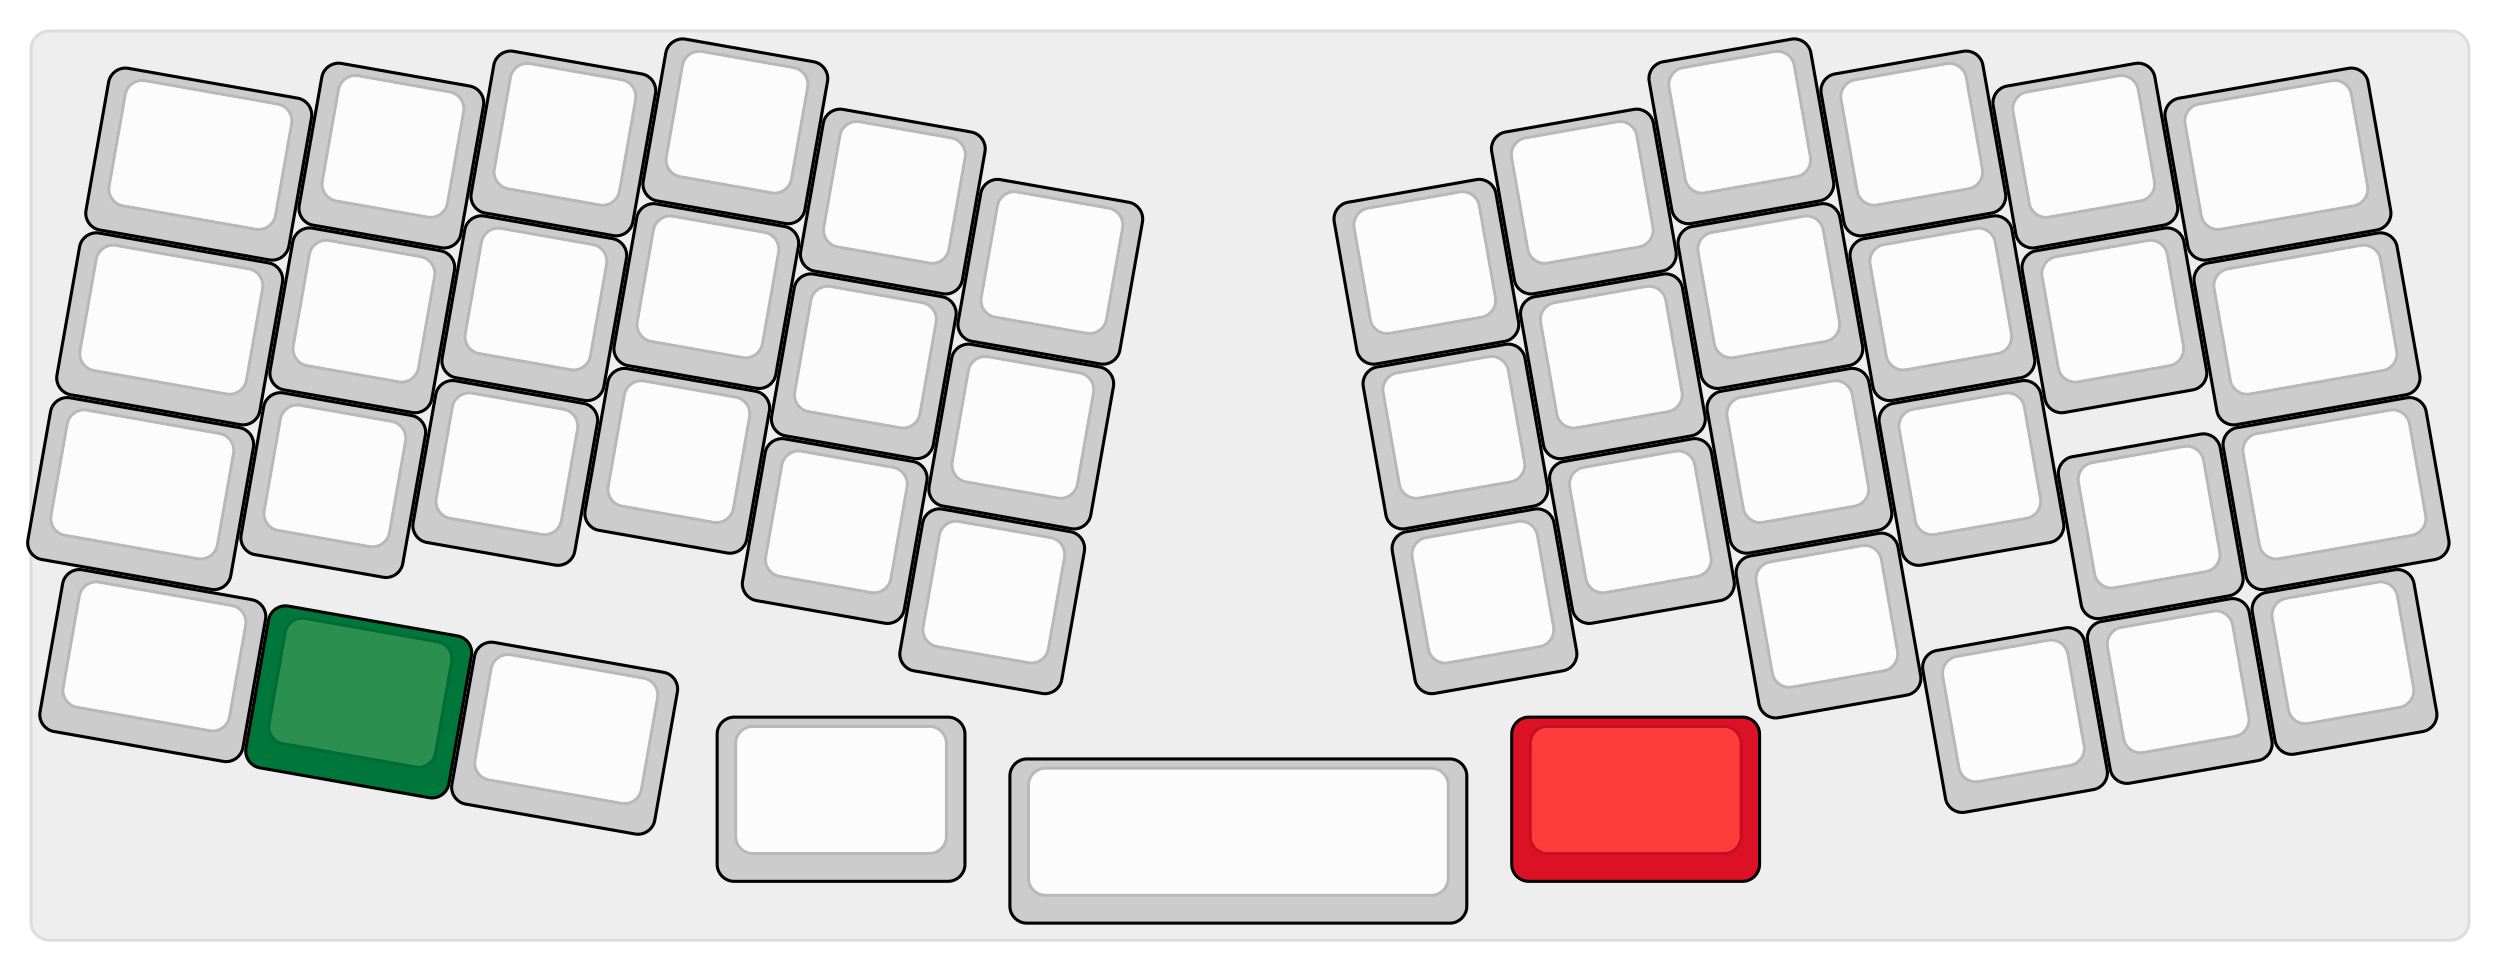
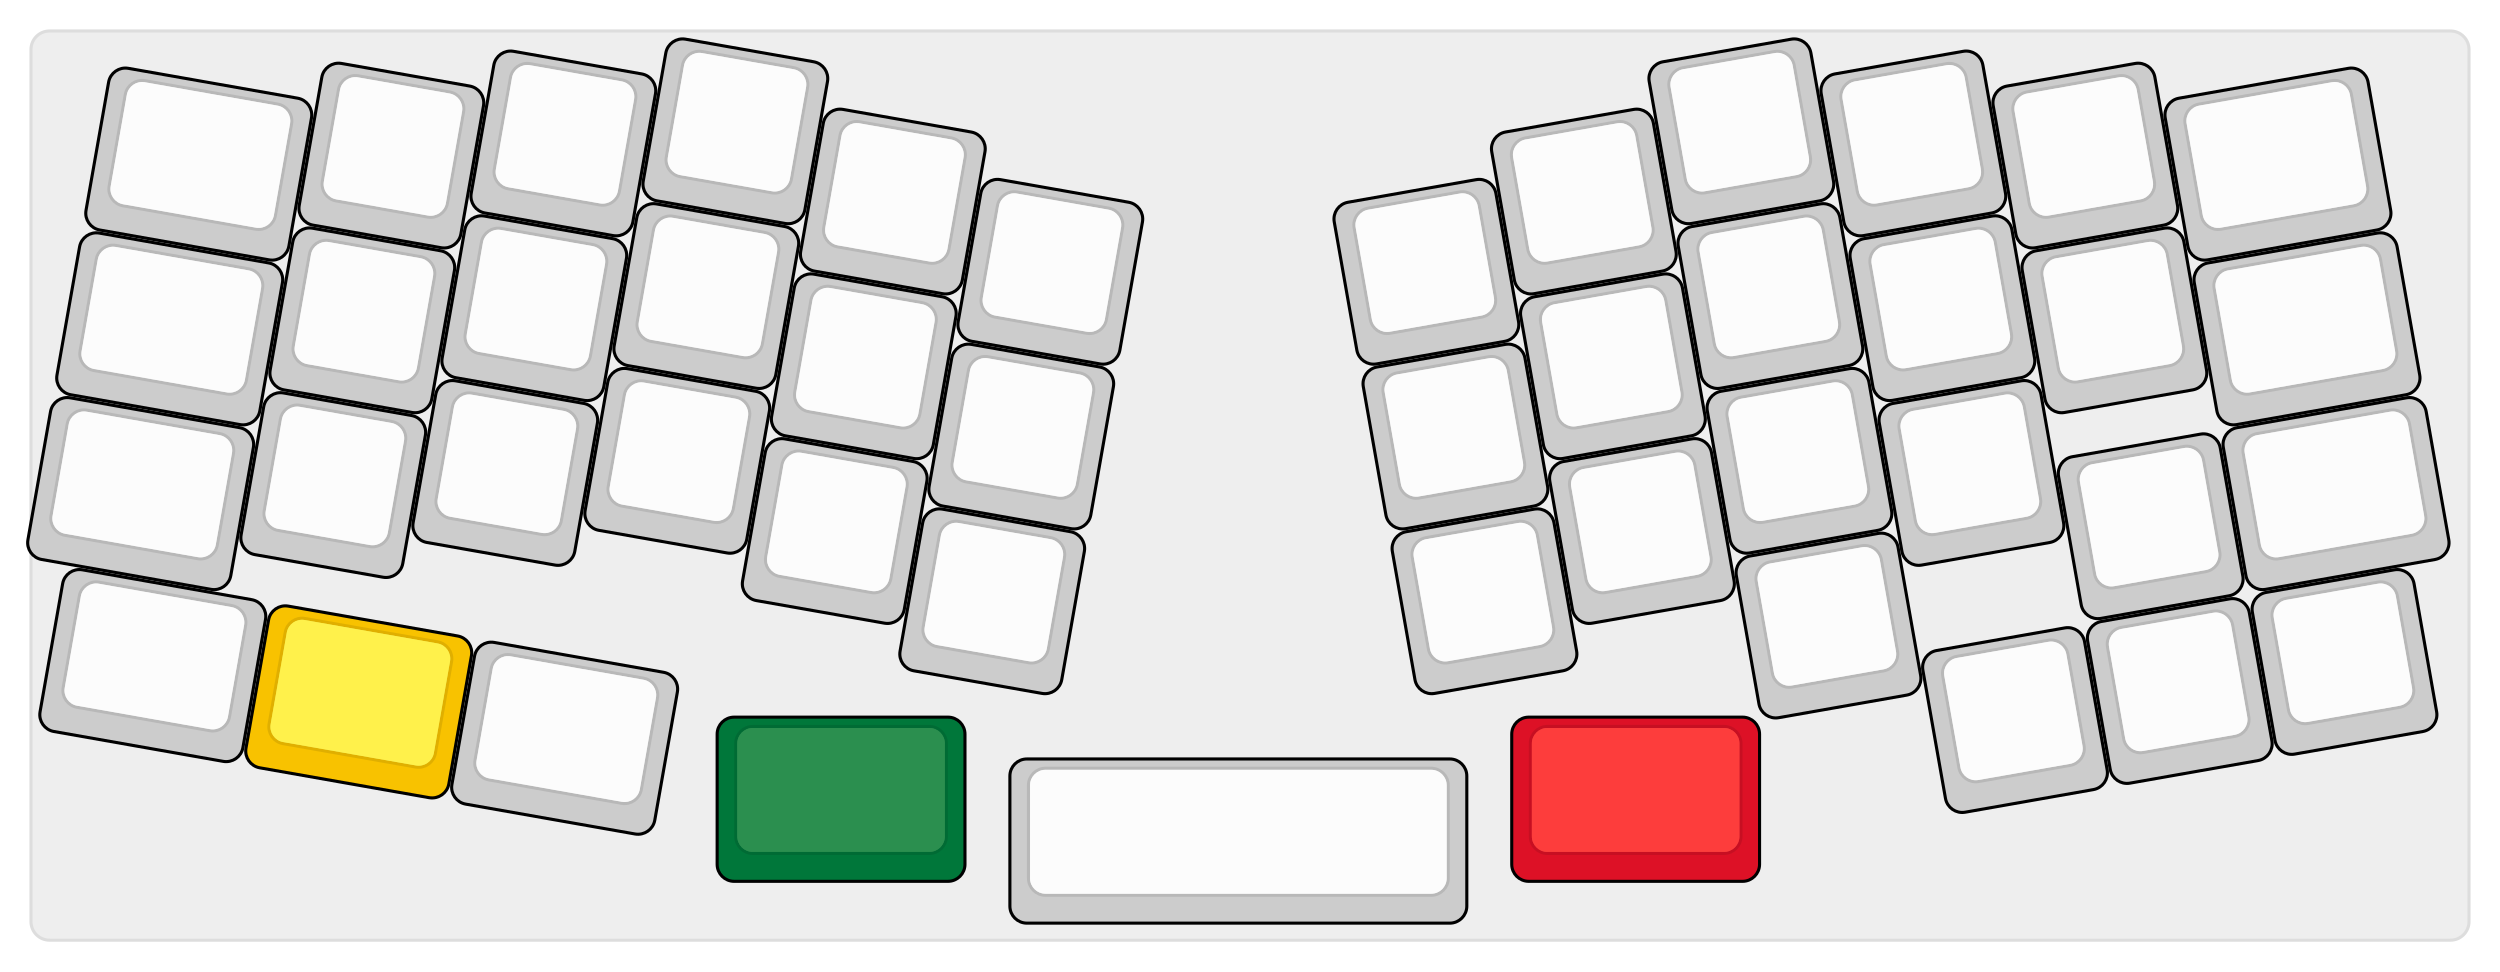
<svg xmlns="http://www.w3.org/2000/svg" xmlns:xlink="http://www.w3.org/1999/xlink" width="807.02px" height="313.5px" viewBox="0 0 807.02 313.5">
  <style type="text/css">
    .keycap .border { stroke: black; stroke-width: 2; }
    .keycap .inner.border { stroke: rgba(0,0,0,.1); }
    </style>
  <defs>
    <linearGradient id="DCS">
      <stop offset="0%" stop-color="black" stop-opacity="0" />
      <stop offset="40%" stop-color="black" stop-opacity="0.1" />
      <stop offset="60%" stop-color="black" stop-opacity="0.1" />
      <stop offset="100%" stop-color="black" stop-opacity="0" />
    </linearGradient>
    <linearGradient id="SPACE" x1="0%" x2="0%" y1="0%" y2="100%">
      <stop offset="0%" stop-color="black" stop-opacity="0.1" />
      <stop offset="20%" stop-color="black" stop-opacity="0.0" />
      <stop offset="40%" stop-color="black" stop-opacity="0.0" />
      <stop offset="100%" stop-color="black" stop-opacity="0.1" />
    </linearGradient>
    <radialGradient id="DSA">
      <stop offset="0%" stop-color="black" stop-opacity="0.1" />
      <stop offset="10%" stop-color="black" stop-opacity="0.1" />
      <stop offset="100%" stop-color="black" stop-opacity="0" />
    </radialGradient>
    <radialGradient id="SA" xlink:href="#DSA" />
  </defs>
  <g transform="translate(10,10)">
    <rect width="787.02" height="293.5" stroke="#ddd" stroke-width="1" fill="#eeeeee" rx="6" />
    <g transform="translate(5,5)">
      <g class="  keycap">
-         <rect x="217" y="217" width="79" height="52" rx="5" fill="#cccccc" class="outer border" />
-         <rect x="217" y="217" width="79" height="52" rx="5" fill="#cccccc" />
-         <rect x="223" y="220" width="67" height="40" rx="5" fill="#fcfcfc" class="inner border" />
-         <rect x="223" y="220" width="67" height="40" rx="5" fill="#fcfcfc" />
+         <rect x="217" y="217" width="79" height="52" rx="5" fill="#00773a" class="outer border" />
+         <rect x="217" y="217" width="79" height="52" rx="5" fill="#00773a" />
+         <rect x="223" y="220" width="67" height="40" rx="5" fill="#2b8f4f" class="inner border" />
+         <rect x="223" y="220" width="67" height="40" rx="5" fill="#2b8f4f" />
      </g>
      <g class="  keycap">
        <rect x="311.5" y="230.5" width="146.5" height="52" rx="5" fill="#cccccc" class="outer border" />
        <rect x="311.5" y="230.5" width="146.5" height="52" rx="5" fill="#cccccc" />
        <rect x="317.5" y="233.5" width="134.5" height="40" rx="5" fill="#fcfcfc" class="inner border" />
        <rect x="317.5" y="233.5" width="134.5" height="40" rx="5" fill="#fcfcfc" />
      </g>
      <g class="  keycap">
        <rect x="473.5" y="217" width="79" height="52" rx="5" fill="#dd1126" class="outer border" />
        <rect x="473.5" y="217" width="79" height="52" rx="5" fill="#dd1126" />
        <rect x="479.5" y="220" width="67" height="40" rx="5" fill="#fd3d3c" class="inner border" />
        <rect x="479.5" y="220" width="67" height="40" rx="5" fill="#fd3d3c" />
      </g>
      <g class="  keycap" transform="rotate(10 378 0)">
        <rect x="203.5" y="28" width="52" height="52" rx="5" fill="#cccccc" class="outer border" />
        <rect x="203.5" y="28" width="52" height="52" rx="5" fill="#cccccc" />
        <rect x="209.5" y="31" width="40" height="40" rx="5" fill="#fcfcfc" class="inner border" />
        <rect x="209.5" y="31" width="40" height="40" rx="5" fill="#fcfcfc" />
      </g>
      <g class="  keycap" transform="rotate(10 378 0)">
        <rect x="149.5" y="41.5" width="52" height="52" rx="5" fill="#cccccc" class="outer border" />
        <rect x="149.5" y="41.5" width="52" height="52" rx="5" fill="#cccccc" />
        <rect x="155.5" y="44.5" width="40" height="40" rx="5" fill="#fcfcfc" class="inner border" />
        <rect x="155.5" y="44.5" width="40" height="40" rx="5" fill="#fcfcfc" />
      </g>
      <g class="  keycap" transform="rotate(10 378 0)">
        <rect x="257.5" y="41.5" width="52" height="52" rx="5" fill="#cccccc" class="outer border" />
        <rect x="257.5" y="41.5" width="52" height="52" rx="5" fill="#cccccc" />
        <rect x="263.5" y="44.5" width="40" height="40" rx="5" fill="#fcfcfc" class="inner border" />
        <rect x="263.5" y="44.5" width="40" height="40" rx="5" fill="#fcfcfc" />
      </g>
      <g class="  keycap" transform="rotate(10 378 0)">
        <rect x="95.5" y="55" width="52" height="52" rx="5" fill="#cccccc" class="outer border" />
        <rect x="95.5" y="55" width="52" height="52" rx="5" fill="#cccccc" />
        <rect x="101.5" y="58" width="40" height="40" rx="5" fill="#fcfcfc" class="inner border" />
        <rect x="101.5" y="58" width="40" height="40" rx="5" fill="#fcfcfc" />
      </g>
      <g class="  keycap" transform="rotate(10 378 0)">
        <rect x="311.5" y="55" width="52" height="52" rx="5" fill="#cccccc" class="outer border" />
        <rect x="311.5" y="55" width="52" height="52" rx="5" fill="#cccccc" />
        <rect x="317.5" y="58" width="40" height="40" rx="5" fill="#fcfcfc" class="inner border" />
        <rect x="317.5" y="58" width="40" height="40" rx="5" fill="#fcfcfc" />
      </g>
      <g class="  keycap" transform="rotate(10 378 0)">
        <rect x="28" y="68.5" width="65.5" height="52" rx="5" fill="#cccccc" class="outer border" />
        <rect x="28" y="68.5" width="65.5" height="52" rx="5" fill="#cccccc" />
        <rect x="34" y="71.5" width="53.5" height="40" rx="5" fill="#fcfcfc" class="inner border" />
        <rect x="34" y="71.5" width="53.5" height="40" rx="5" fill="#fcfcfc" />
      </g>
      <g class="  keycap" transform="rotate(10 378 0)">
        <rect x="203.5" y="82" width="52" height="52" rx="5" fill="#cccccc" class="outer border" />
        <rect x="203.5" y="82" width="52" height="52" rx="5" fill="#cccccc" />
        <rect x="209.5" y="85" width="40" height="40" rx="5" fill="#fcfcfc" class="inner border" />
        <rect x="209.5" y="85" width="40" height="40" rx="5" fill="#fcfcfc" />
      </g>
      <g class="  keycap" transform="rotate(10 378 0)">
        <rect x="149.5" y="95.5" width="52" height="52" rx="5" fill="#cccccc" class="outer border" />
        <rect x="149.5" y="95.5" width="52" height="52" rx="5" fill="#cccccc" />
        <rect x="155.5" y="98.5" width="40" height="40" rx="5" fill="#fcfcfc" class="inner border" />
        <rect x="155.5" y="98.5" width="40" height="40" rx="5" fill="#fcfcfc" />
      </g>
      <g class="  keycap" transform="rotate(10 378 0)">
        <rect x="257.5" y="95.5" width="52" height="52" rx="5" fill="#cccccc" class="outer border" />
        <rect x="257.5" y="95.5" width="52" height="52" rx="5" fill="#cccccc" />
        <rect x="263.5" y="98.5" width="40" height="40" rx="5" fill="#fcfcfc" class="inner border" />
        <rect x="263.5" y="98.5" width="40" height="40" rx="5" fill="#fcfcfc" />
      </g>
      <g class="  keycap" transform="rotate(10 378 0)">
        <rect x="95.5" y="109" width="52" height="52" rx="5" fill="#cccccc" class="outer border" />
        <rect x="95.5" y="109" width="52" height="52" rx="5" fill="#cccccc" />
        <rect x="101.5" y="112" width="40" height="40" rx="5" fill="#fcfcfc" class="inner border" />
        <rect x="101.5" y="112" width="40" height="40" rx="5" fill="#fcfcfc" />
      </g>
      <g class="  keycap" transform="rotate(10 378 0)">
        <rect x="311.5" y="109" width="52" height="52" rx="5" fill="#cccccc" class="outer border" />
        <rect x="311.5" y="109" width="52" height="52" rx="5" fill="#cccccc" />
        <rect x="317.5" y="112" width="40" height="40" rx="5" fill="#fcfcfc" class="inner border" />
        <rect x="317.5" y="112" width="40" height="40" rx="5" fill="#fcfcfc" />
      </g>
      <g class="  keycap" transform="rotate(10 378 0)">
        <rect x="28" y="122.5" width="65.5" height="52" rx="5" fill="#cccccc" class="outer border" />
        <rect x="28" y="122.5" width="65.5" height="52" rx="5" fill="#cccccc" />
        <rect x="34" y="125.5" width="53.5" height="40" rx="5" fill="#fcfcfc" class="inner border" />
        <rect x="34" y="125.5" width="53.5" height="40" rx="5" fill="#fcfcfc" />
      </g>
      <g class="  keycap" transform="rotate(10 378 0)">
        <rect x="203.5" y="136" width="52" height="52" rx="5" fill="#cccccc" class="outer border" />
        <rect x="203.5" y="136" width="52" height="52" rx="5" fill="#cccccc" />
        <rect x="209.5" y="139" width="40" height="40" rx="5" fill="#fcfcfc" class="inner border" />
        <rect x="209.5" y="139" width="40" height="40" rx="5" fill="#fcfcfc" />
      </g>
      <g class="  keycap" transform="rotate(10 378 0)">
        <rect x="149.5" y="149.5" width="52" height="52" rx="5" fill="#cccccc" class="outer border" />
        <rect x="149.5" y="149.5" width="52" height="52" rx="5" fill="#cccccc" />
        <rect x="155.5" y="152.5" width="40" height="40" rx="5" fill="#fcfcfc" class="inner border" />
        <rect x="155.5" y="152.5" width="40" height="40" rx="5" fill="#fcfcfc" />
      </g>
      <g class="  keycap" transform="rotate(10 378 0)">
        <rect x="257.5" y="149.5" width="52" height="52" rx="5" fill="#cccccc" class="outer border" />
        <rect x="257.5" y="149.5" width="52" height="52" rx="5" fill="#cccccc" />
        <rect x="263.5" y="152.5" width="40" height="40" rx="5" fill="#fcfcfc" class="inner border" />
        <rect x="263.5" y="152.5" width="40" height="40" rx="5" fill="#fcfcfc" />
      </g>
      <g class="  keycap" transform="rotate(10 378 0)">
        <rect x="95.5" y="163" width="52" height="52" rx="5" fill="#cccccc" class="outer border" />
        <rect x="95.5" y="163" width="52" height="52" rx="5" fill="#cccccc" />
        <rect x="101.5" y="166" width="40" height="40" rx="5" fill="#fcfcfc" class="inner border" />
        <rect x="101.5" y="166" width="40" height="40" rx="5" fill="#fcfcfc" />
      </g>
      <g class="  keycap" transform="rotate(10 378 0)">
        <rect x="311.5" y="163" width="52" height="52" rx="5" fill="#cccccc" class="outer border" />
        <rect x="311.5" y="163" width="52" height="52" rx="5" fill="#cccccc" />
        <rect x="317.5" y="166" width="40" height="40" rx="5" fill="#fcfcfc" class="inner border" />
        <rect x="317.5" y="166" width="40" height="40" rx="5" fill="#fcfcfc" />
      </g>
      <g class="  keycap" transform="rotate(10 378 0)">
        <rect x="28" y="176.5" width="65.5" height="52" rx="5" fill="#cccccc" class="outer border" />
        <rect x="28" y="176.5" width="65.5" height="52" rx="5" fill="#cccccc" />
        <rect x="34" y="179.5" width="53.5" height="40" rx="5" fill="#fcfcfc" class="inner border" />
        <rect x="34" y="179.5" width="53.5" height="40" rx="5" fill="#fcfcfc" />
      </g>
      <g class="  keycap" transform="rotate(10 378 0)">
        <rect x="41.5" y="230.5" width="65.5" height="52" rx="5" fill="#cccccc" class="outer border" />
        <rect x="41.5" y="230.5" width="65.5" height="52" rx="5" fill="#cccccc" />
        <rect x="47.5" y="233.5" width="53.5" height="40" rx="5" fill="#fcfcfc" class="inner border" />
        <rect x="47.5" y="233.5" width="53.5" height="40" rx="5" fill="#fcfcfc" />
      </g>
      <g class="  keycap" transform="rotate(10 378 0)">
-         <rect x="109" y="230.5" width="65.5" height="52" rx="5" fill="#00773a" class="outer border" />
-         <rect x="109" y="230.5" width="65.5" height="52" rx="5" fill="#00773a" />
-         <rect x="115" y="233.5" width="53.5" height="40" rx="5" fill="#2b8f4f" class="inner border" />
-         <rect x="115" y="233.5" width="53.5" height="40" rx="5" fill="#2b8f4f" />
+         <rect x="109" y="230.5" width="65.5" height="52" rx="5" fill="#f8c200" class="outer border" />
+         <rect x="109" y="230.5" width="65.5" height="52" rx="5" fill="#f8c200" />
+         <rect x="115" y="233.5" width="53.5" height="40" rx="5" fill="#fff14b" class="inner border" />
+         <rect x="115" y="233.5" width="53.5" height="40" rx="5" fill="#fff14b" />
      </g>
      <g class="  keycap" transform="rotate(10 378 0)">
        <rect x="176.5" y="230.5" width="65.5" height="52" rx="5" fill="#cccccc" class="outer border" />
        <rect x="176.5" y="230.5" width="65.5" height="52" rx="5" fill="#cccccc" />
        <rect x="182.5" y="233.5" width="53.5" height="40" rx="5" fill="#fcfcfc" class="inner border" />
        <rect x="182.5" y="233.5" width="53.5" height="40" rx="5" fill="#fcfcfc" />
      </g>
      <g class="  keycap" transform="rotate(-10 391.5 0)">
        <rect x="514" y="28" width="52" height="52" rx="5" fill="#cccccc" class="outer border" />
        <rect x="514" y="28" width="52" height="52" rx="5" fill="#cccccc" />
        <rect x="520" y="31" width="40" height="40" rx="5" fill="#fcfcfc" class="inner border" />
        <rect x="520" y="31" width="40" height="40" rx="5" fill="#fcfcfc" />
      </g>
      <g class="  keycap" transform="rotate(-10 391.5 0)">
        <rect x="460" y="41.5" width="52" height="52" rx="5" fill="#cccccc" class="outer border" />
        <rect x="460" y="41.5" width="52" height="52" rx="5" fill="#cccccc" />
        <rect x="466" y="44.5" width="40" height="40" rx="5" fill="#fcfcfc" class="inner border" />
        <rect x="466" y="44.5" width="40" height="40" rx="5" fill="#fcfcfc" />
      </g>
      <g class="  keycap" transform="rotate(-10 391.5 0)">
        <rect x="568" y="41.5" width="52" height="52" rx="5" fill="#cccccc" class="outer border" />
        <rect x="568" y="41.5" width="52" height="52" rx="5" fill="#cccccc" />
        <rect x="574" y="44.5" width="40" height="40" rx="5" fill="#fcfcfc" class="inner border" />
        <rect x="574" y="44.5" width="40" height="40" rx="5" fill="#fcfcfc" />
      </g>
      <g class="  keycap" transform="rotate(-10 391.5 0)">
        <rect x="406" y="55" width="52" height="52" rx="5" fill="#cccccc" class="outer border" />
        <rect x="406" y="55" width="52" height="52" rx="5" fill="#cccccc" />
        <rect x="412" y="58" width="40" height="40" rx="5" fill="#fcfcfc" class="inner border" />
        <rect x="412" y="58" width="40" height="40" rx="5" fill="#fcfcfc" />
      </g>
      <g class="  keycap" transform="rotate(-10 391.5 0)">
        <rect x="622" y="55" width="52" height="52" rx="5" fill="#cccccc" class="outer border" />
        <rect x="622" y="55" width="52" height="52" rx="5" fill="#cccccc" />
        <rect x="628" y="58" width="40" height="40" rx="5" fill="#fcfcfc" class="inner border" />
        <rect x="628" y="58" width="40" height="40" rx="5" fill="#fcfcfc" />
      </g>
      <g class="  keycap" transform="rotate(-10 391.5 0)">
        <rect x="676" y="68.5" width="65.5" height="52" rx="5" fill="#cccccc" class="outer border" />
        <rect x="676" y="68.5" width="65.5" height="52" rx="5" fill="#cccccc" />
        <rect x="682" y="71.5" width="53.5" height="40" rx="5" fill="#fcfcfc" class="inner border" />
        <rect x="682" y="71.5" width="53.5" height="40" rx="5" fill="#fcfcfc" />
      </g>
      <g class="  keycap" transform="rotate(-10 391.5 0)">
        <rect x="514" y="82" width="52" height="52" rx="5" fill="#cccccc" class="outer border" />
        <rect x="514" y="82" width="52" height="52" rx="5" fill="#cccccc" />
        <rect x="520" y="85" width="40" height="40" rx="5" fill="#fcfcfc" class="inner border" />
        <rect x="520" y="85" width="40" height="40" rx="5" fill="#fcfcfc" />
      </g>
      <g class="  keycap" transform="rotate(-10 391.5 0)">
        <rect x="460" y="95.5" width="52" height="52" rx="5" fill="#cccccc" class="outer border" />
        <rect x="460" y="95.5" width="52" height="52" rx="5" fill="#cccccc" />
        <rect x="466" y="98.5" width="40" height="40" rx="5" fill="#fcfcfc" class="inner border" />
        <rect x="466" y="98.5" width="40" height="40" rx="5" fill="#fcfcfc" />
      </g>
      <g class="  keycap" transform="rotate(-10 391.5 0)">
        <rect x="568" y="95.5" width="52" height="52" rx="5" fill="#cccccc" class="outer border" />
        <rect x="568" y="95.5" width="52" height="52" rx="5" fill="#cccccc" />
        <rect x="574" y="98.5" width="40" height="40" rx="5" fill="#fcfcfc" class="inner border" />
        <rect x="574" y="98.5" width="40" height="40" rx="5" fill="#fcfcfc" />
      </g>
      <g class="  keycap" transform="rotate(-10 391.5 0)">
        <rect x="406" y="109" width="52" height="52" rx="5" fill="#cccccc" class="outer border" />
        <rect x="406" y="109" width="52" height="52" rx="5" fill="#cccccc" />
        <rect x="412" y="112" width="40" height="40" rx="5" fill="#fcfcfc" class="inner border" />
        <rect x="412" y="112" width="40" height="40" rx="5" fill="#fcfcfc" />
      </g>
      <g class="  keycap" transform="rotate(-10 391.5 0)">
        <rect x="622" y="109" width="52" height="52" rx="5" fill="#cccccc" class="outer border" />
        <rect x="622" y="109" width="52" height="52" rx="5" fill="#cccccc" />
        <rect x="628" y="112" width="40" height="40" rx="5" fill="#fcfcfc" class="inner border" />
        <rect x="628" y="112" width="40" height="40" rx="5" fill="#fcfcfc" />
      </g>
      <g class="  keycap" transform="rotate(-10 391.5 0)">
        <rect x="676" y="122.5" width="65.5" height="52" rx="5" fill="#cccccc" class="outer border" />
        <rect x="676" y="122.5" width="65.5" height="52" rx="5" fill="#cccccc" />
        <rect x="682" y="125.5" width="53.5" height="40" rx="5" fill="#fcfcfc" class="inner border" />
        <rect x="682" y="125.5" width="53.5" height="40" rx="5" fill="#fcfcfc" />
      </g>
      <g class="  keycap" transform="rotate(-10 391.5 0)">
        <rect x="514" y="136" width="52" height="52" rx="5" fill="#cccccc" class="outer border" />
        <rect x="514" y="136" width="52" height="52" rx="5" fill="#cccccc" />
        <rect x="520" y="139" width="40" height="40" rx="5" fill="#fcfcfc" class="inner border" />
        <rect x="520" y="139" width="40" height="40" rx="5" fill="#fcfcfc" />
      </g>
      <g class="  keycap" transform="rotate(-10 391.5 0)">
        <rect x="460" y="149.5" width="52" height="52" rx="5" fill="#cccccc" class="outer border" />
        <rect x="460" y="149.5" width="52" height="52" rx="5" fill="#cccccc" />
        <rect x="466" y="152.5" width="40" height="40" rx="5" fill="#fcfcfc" class="inner border" />
        <rect x="466" y="152.5" width="40" height="40" rx="5" fill="#fcfcfc" />
      </g>
      <g class="  keycap" transform="rotate(-10 391.5 0)">
        <rect x="568" y="149.5" width="52" height="52" rx="5" fill="#cccccc" class="outer border" />
        <rect x="568" y="149.5" width="52" height="52" rx="5" fill="#cccccc" />
        <rect x="574" y="152.5" width="40" height="40" rx="5" fill="#fcfcfc" class="inner border" />
        <rect x="574" y="152.5" width="40" height="40" rx="5" fill="#fcfcfc" />
      </g>
      <g class="  keycap" transform="rotate(-10 391.5 0)">
        <rect x="406" y="163" width="52" height="52" rx="5" fill="#cccccc" class="outer border" />
        <rect x="406" y="163" width="52" height="52" rx="5" fill="#cccccc" />
        <rect x="412" y="166" width="40" height="40" rx="5" fill="#fcfcfc" class="inner border" />
        <rect x="412" y="166" width="40" height="40" rx="5" fill="#fcfcfc" />
      </g>
      <g class="  keycap" transform="rotate(-10 391.5 0)">
        <rect x="622" y="176.5" width="52" height="52" rx="5" fill="#cccccc" class="outer border" />
        <rect x="622" y="176.5" width="52" height="52" rx="5" fill="#cccccc" />
        <rect x="628" y="179.5" width="40" height="40" rx="5" fill="#fcfcfc" class="inner border" />
        <rect x="628" y="179.5" width="40" height="40" rx="5" fill="#fcfcfc" />
      </g>
      <g class="  keycap" transform="rotate(-10 391.5 0)">
        <rect x="676" y="176.5" width="65.5" height="52" rx="5" fill="#cccccc" class="outer border" />
        <rect x="676" y="176.5" width="65.5" height="52" rx="5" fill="#cccccc" />
        <rect x="682" y="179.5" width="53.5" height="40" rx="5" fill="#fcfcfc" class="inner border" />
        <rect x="682" y="179.5" width="53.5" height="40" rx="5" fill="#fcfcfc" />
      </g>
      <g class="  keycap" transform="rotate(-10 391.5 0)">
        <rect x="514" y="190" width="52" height="52" rx="5" fill="#cccccc" class="outer border" />
        <rect x="514" y="190" width="52" height="52" rx="5" fill="#cccccc" />
        <rect x="520" y="193" width="40" height="40" rx="5" fill="#fcfcfc" class="inner border" />
        <rect x="520" y="193" width="40" height="40" rx="5" fill="#fcfcfc" />
      </g>
      <g class="  keycap" transform="rotate(-10 391.5 0)">
        <rect x="568" y="230.5" width="52" height="52" rx="5" fill="#cccccc" class="outer border" />
        <rect x="568" y="230.5" width="52" height="52" rx="5" fill="#cccccc" />
        <rect x="574" y="233.5" width="40" height="40" rx="5" fill="#fcfcfc" class="inner border" />
        <rect x="574" y="233.5" width="40" height="40" rx="5" fill="#fcfcfc" />
      </g>
      <g class="  keycap" transform="rotate(-10 391.5 0)">
        <rect x="622" y="230.5" width="52" height="52" rx="5" fill="#cccccc" class="outer border" />
        <rect x="622" y="230.5" width="52" height="52" rx="5" fill="#cccccc" />
        <rect x="628" y="233.5" width="40" height="40" rx="5" fill="#fcfcfc" class="inner border" />
        <rect x="628" y="233.5" width="40" height="40" rx="5" fill="#fcfcfc" />
      </g>
      <g class="  keycap" transform="rotate(-10 391.5 0)">
        <rect x="676" y="230.5" width="52" height="52" rx="5" fill="#cccccc" class="outer border" />
        <rect x="676" y="230.5" width="52" height="52" rx="5" fill="#cccccc" />
        <rect x="682" y="233.5" width="40" height="40" rx="5" fill="#fcfcfc" class="inner border" />
        <rect x="682" y="233.5" width="40" height="40" rx="5" fill="#fcfcfc" />
      </g>
    </g>
  </g>
</svg>
